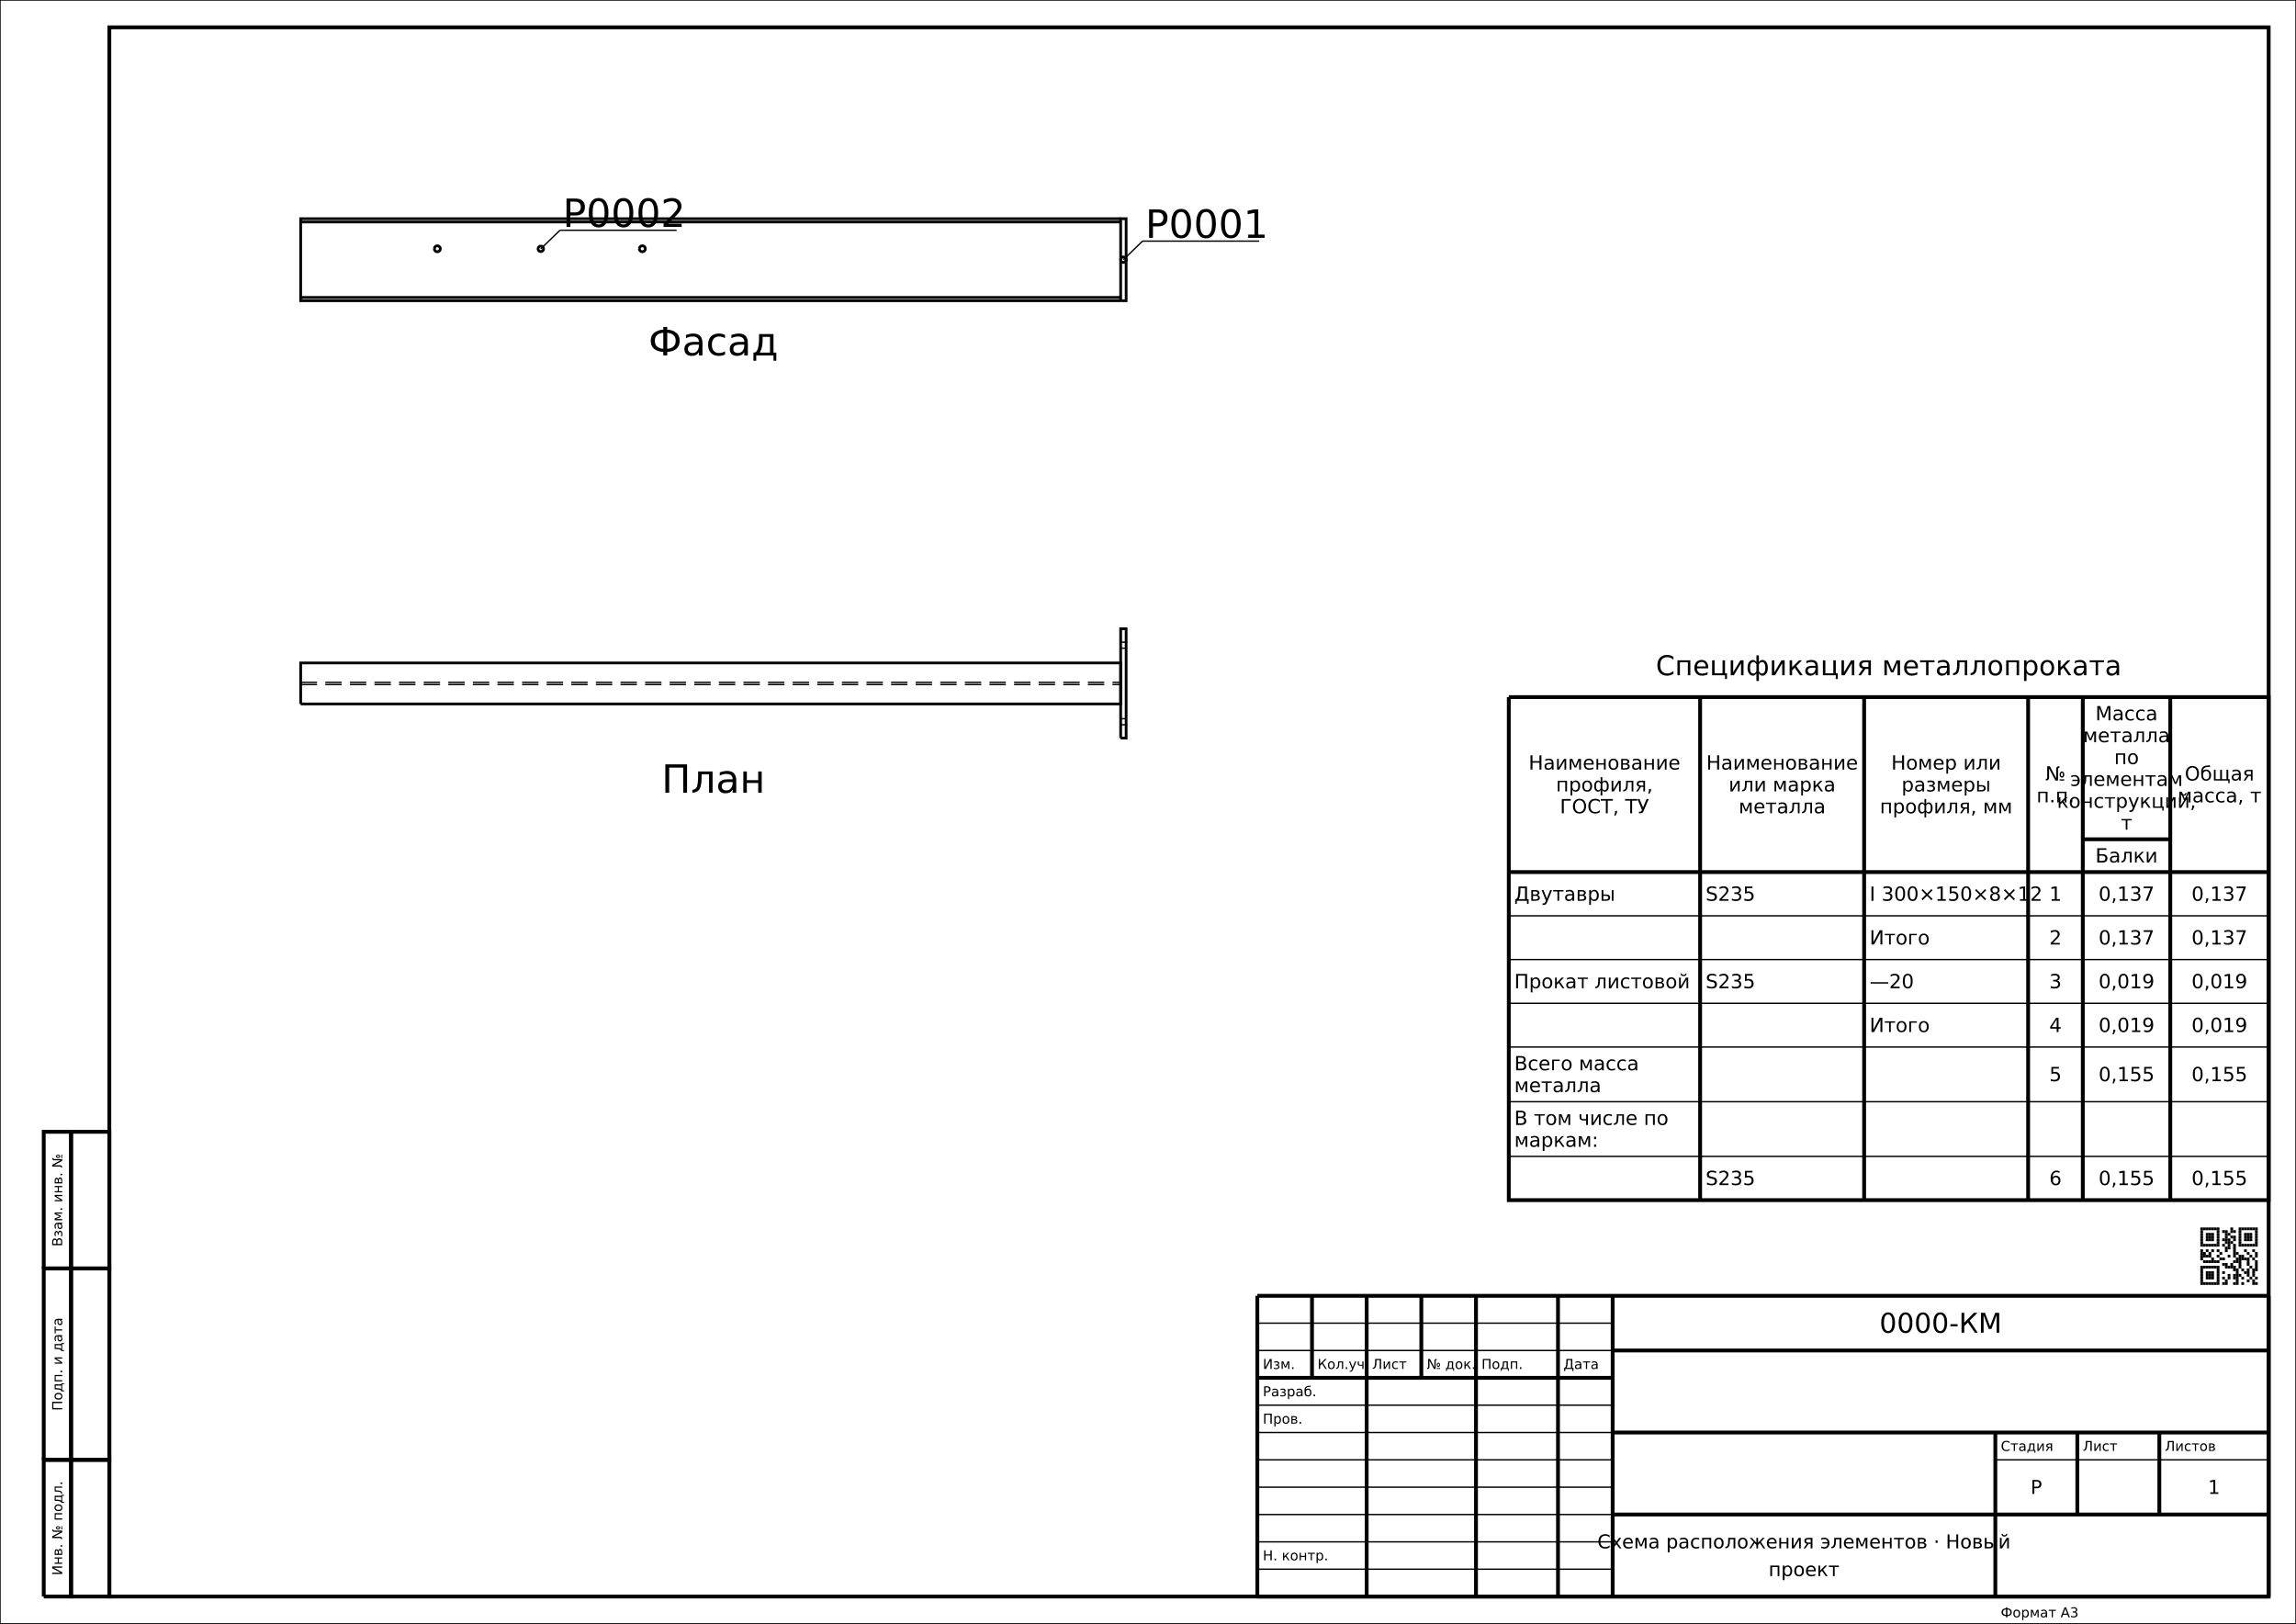
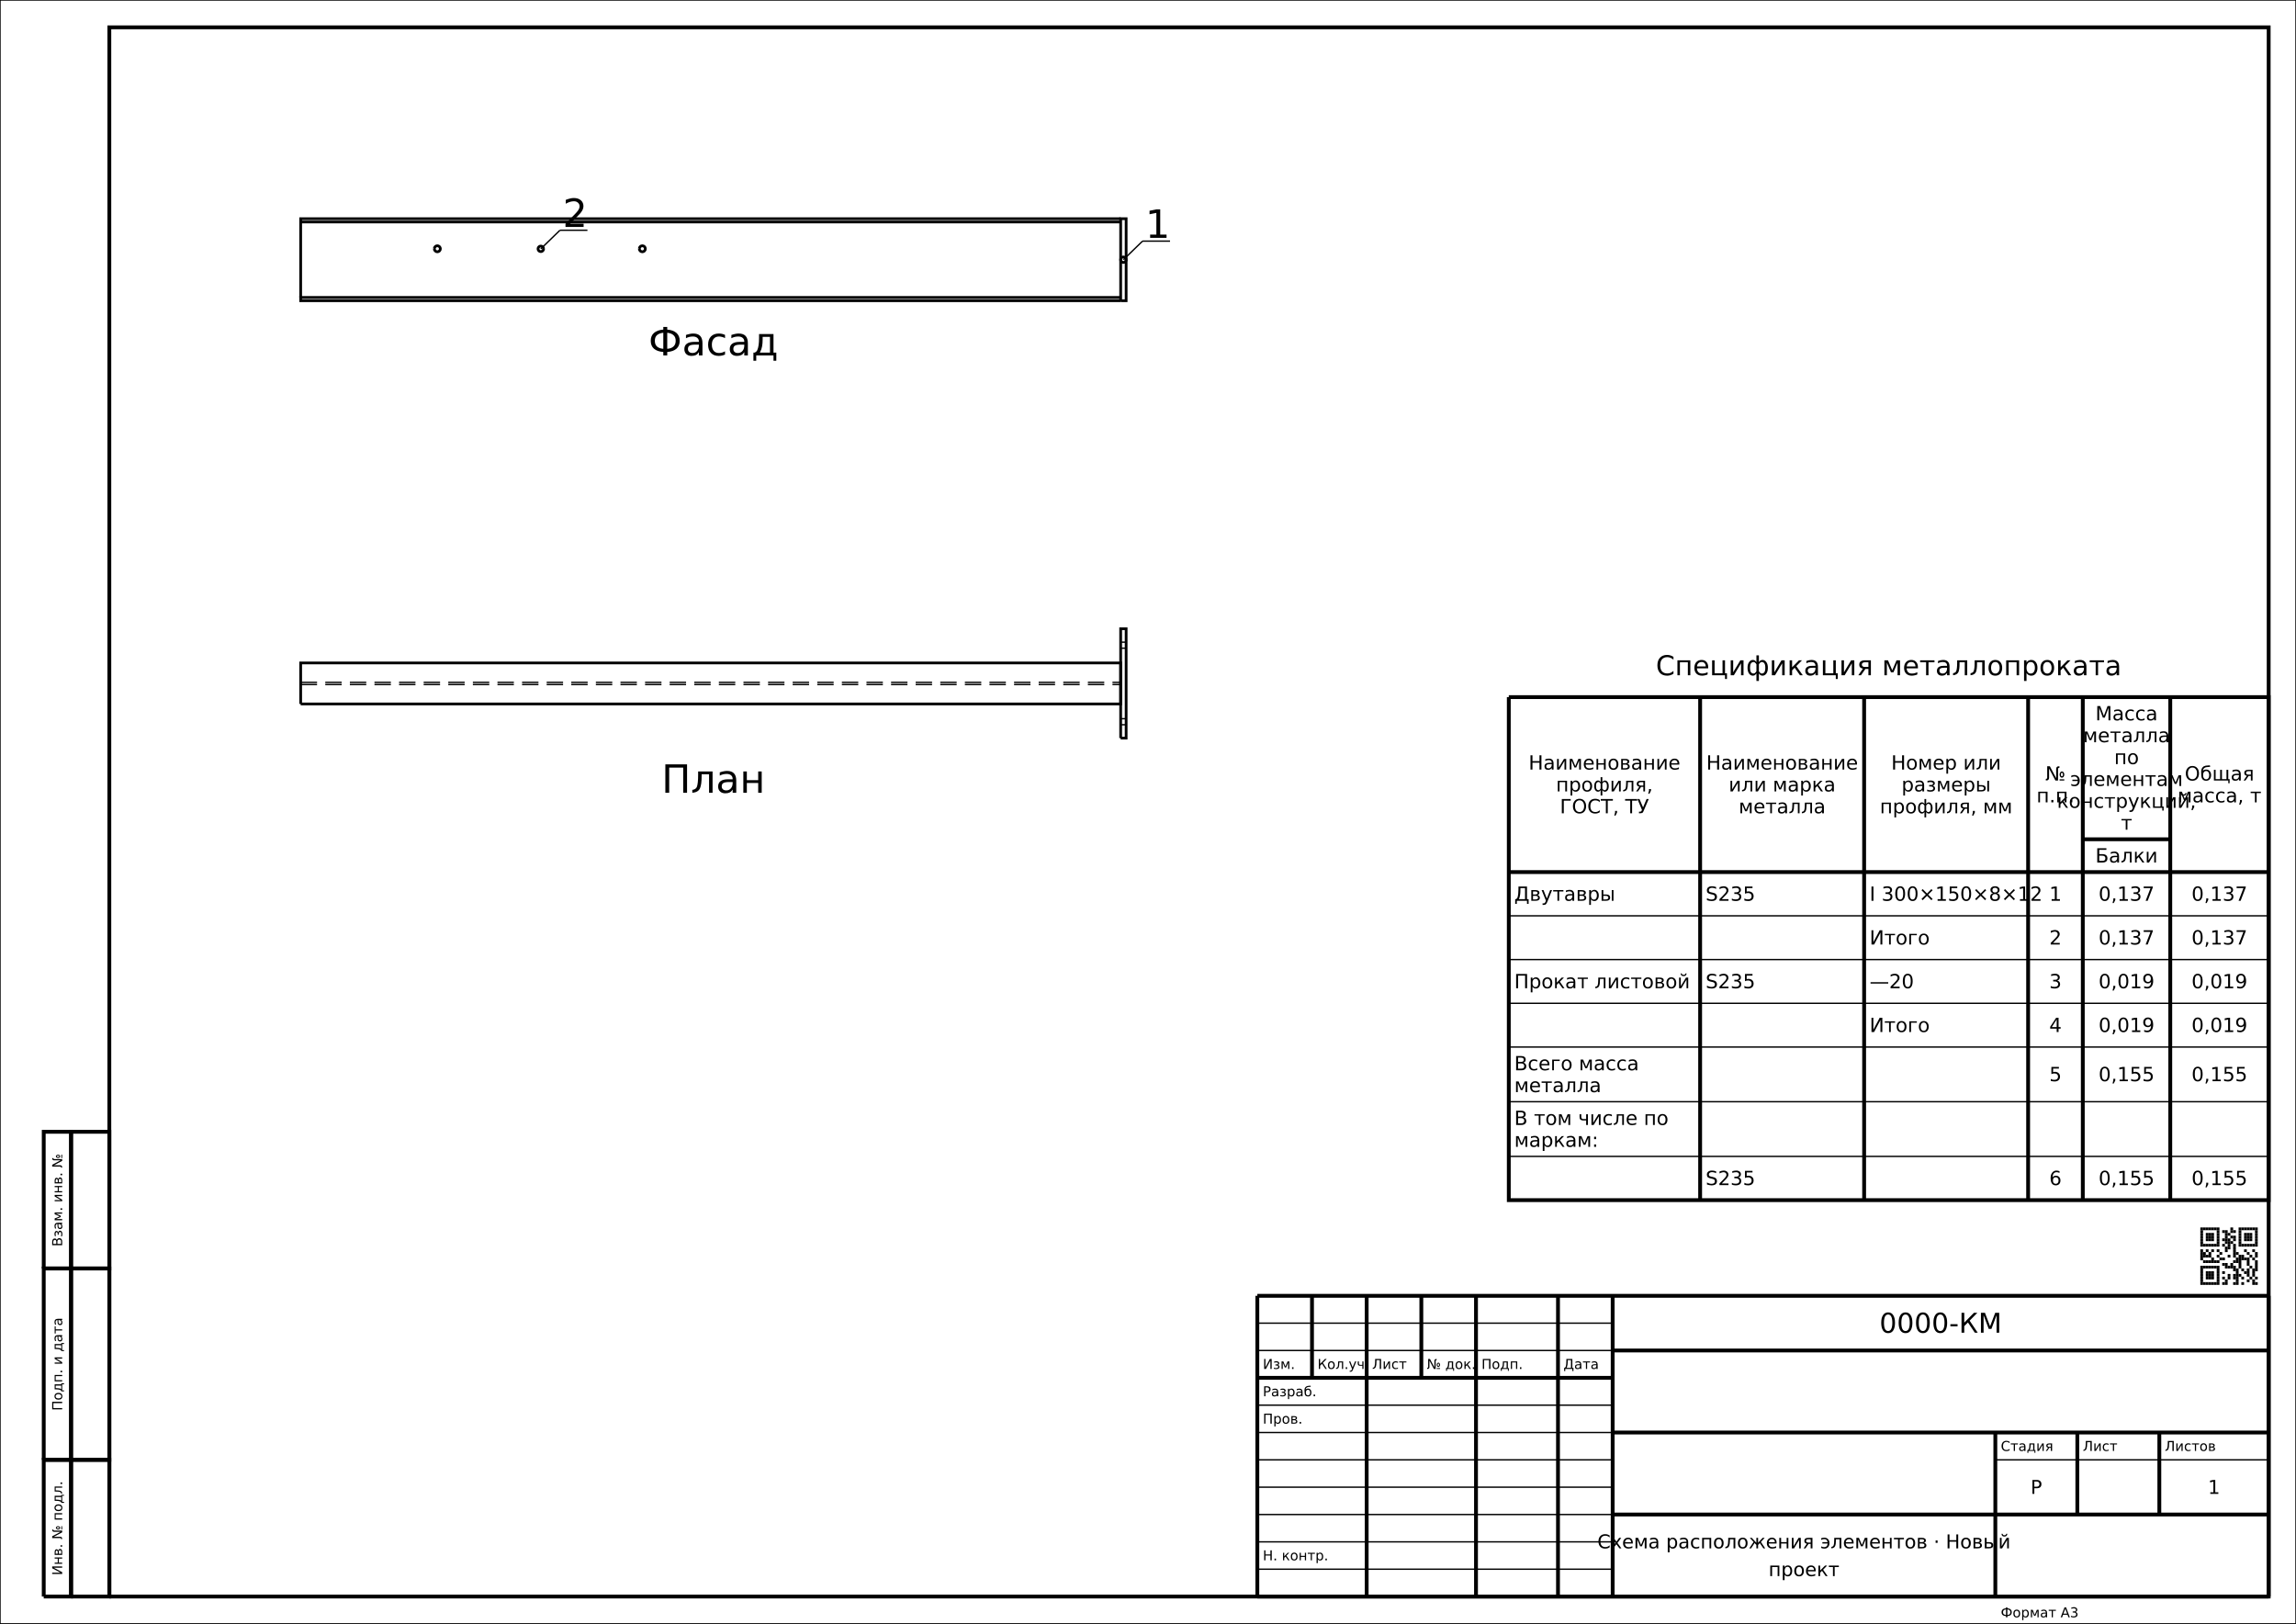
<svg xmlns="http://www.w3.org/2000/svg" width="420mm" height="297mm" viewBox="0 0 420 297" font-family="DejaVu Sans, Arial, sans-serif" data-drawing="901">
  <rect width="420" height="297" fill="#fff" />
  <polyline class="Thin" points="0,297 420,297 420,0 0,0 0,297" fill="none" stroke="#000" stroke-width="0.25" />
  <polyline class="Frame" points="20,292 415,292 415,5 20,5 20,292" fill="none" stroke="#000" stroke-width="0.7" />
  <polyline class="Frame" points="230,292 415,292" fill="none" stroke="#000" stroke-width="0.7" />
  <polyline class="Frame" points="415,292 415,237" fill="none" stroke="#000" stroke-width="0.7" />
  <polyline class="Frame" points="415,237 230,237" fill="none" stroke="#000" stroke-width="0.7" />
  <polyline class="Frame" points="230,237 230,292" fill="none" stroke="#000" stroke-width="0.7" />
  <polyline class="Thin" points="230,287 295,287" fill="none" stroke="#000" stroke-width="0.25" />
  <polyline class="Thin" points="230,282 295,282" fill="none" stroke="#000" stroke-width="0.25" />
  <polyline class="Thin" points="230,277 295,277" fill="none" stroke="#000" stroke-width="0.25" />
  <polyline class="Thin" points="230,272 295,272" fill="none" stroke="#000" stroke-width="0.25" />
  <polyline class="Thin" points="230,267 295,267" fill="none" stroke="#000" stroke-width="0.25" />
  <polyline class="Thin" points="230,262 295,262" fill="none" stroke="#000" stroke-width="0.25" />
  <polyline class="Thin" points="230,257 295,257" fill="none" stroke="#000" stroke-width="0.25" />
  <polyline class="Frame" points="230,252 295,252" fill="none" stroke="#000" stroke-width="0.7" />
  <polyline class="Thin" points="230,247 295,247" fill="none" stroke="#000" stroke-width="0.25" />
  <polyline class="Thin" points="230,242 295,242" fill="none" stroke="#000" stroke-width="0.25" />
  <polyline class="Frame" points="240,252 240,237" fill="none" stroke="#000" stroke-width="0.7" />
  <polyline class="Frame" points="260,252 260,237" fill="none" stroke="#000" stroke-width="0.7" />
  <polyline class="Frame" points="250,292 250,237" fill="none" stroke="#000" stroke-width="0.7" />
  <polyline class="Frame" points="270,292 270,237" fill="none" stroke="#000" stroke-width="0.7" />
  <polyline class="Frame" points="285,292 285,237" fill="none" stroke="#000" stroke-width="0.7" />
  <polyline class="Frame" points="295,292 295,237" fill="none" stroke="#000" stroke-width="0.7" />
  <polyline class="Frame" points="295,247 415,247" fill="none" stroke="#000" stroke-width="0.7" />
  <polyline class="Frame" points="295,262 415,262" fill="none" stroke="#000" stroke-width="0.7" />
  <polyline class="Thin" points="365,267 415,267" fill="none" stroke="#000" stroke-width="0.25" />
  <polyline class="Frame" points="295,277 415,277" fill="none" stroke="#000" stroke-width="0.7" />
  <polyline class="Frame" points="365,292 365,262" fill="none" stroke="#000" stroke-width="0.7" />
  <polyline class="Frame" points="380,277 380,262" fill="none" stroke="#000" stroke-width="0.7" />
  <polyline class="Frame" points="395,277 395,262" fill="none" stroke="#000" stroke-width="0.7" />
  <polyline class="Frame" points="8,292 13,292 13,267 8,267 8,292" fill="none" stroke="#000" stroke-width="0.7" />
  <polyline class="Frame" points="13,292 20,292 20,267 13,267 13,292" fill="none" stroke="#000" stroke-width="0.7" />
  <polyline class="Frame" points="8,267 13,267 13,232 8,232 8,267" fill="none" stroke="#000" stroke-width="0.7" />
  <polyline class="Frame" points="13,267 20,267 20,232 13,232 13,267" fill="none" stroke="#000" stroke-width="0.7" />
  <polyline class="Frame" points="8,232 13,232 13,207 8,207 8,232" fill="none" stroke="#000" stroke-width="0.7" />
  <polyline class="Frame" points="13,232 20,232 20,207 13,207 13,232" fill="none" stroke="#000" stroke-width="0.7" />
  <polyline class="Frame" points="381,153.5 397,153.5" fill="none" stroke="#000" stroke-width="0.7" />
  <polyline class="Frame" points="276,127.5 415,127.5 415,219.5 276,219.5 276,127.5" fill="none" stroke="#000" stroke-width="0.7" />
  <polyline class="Frame" points="276,159.5 415,159.5" fill="none" stroke="#000" stroke-width="0.7" />
  <polyline class="Frame" points="311,127.5 311,219.5" fill="none" stroke="#000" stroke-width="0.7" />
  <polyline class="Frame" points="341,127.5 341,219.5" fill="none" stroke="#000" stroke-width="0.7" />
  <polyline class="Frame" points="371,127.5 371,219.5" fill="none" stroke="#000" stroke-width="0.7" />
  <polyline class="Frame" points="381,127.5 381,219.5" fill="none" stroke="#000" stroke-width="0.7" />
  <polyline class="Frame" points="397,127.5 397,219.5" fill="none" stroke="#000" stroke-width="0.7" />
  <polyline class="Thin" points="276,167.5 415,167.5" fill="none" stroke="#000" stroke-width="0.25" />
  <polyline class="Thin" points="276,175.5 415,175.5" fill="none" stroke="#000" stroke-width="0.25" />
  <polyline class="Thin" points="276,183.5 415,183.5" fill="none" stroke="#000" stroke-width="0.25" />
  <polyline class="Thin" points="276,191.5 415,191.5" fill="none" stroke="#000" stroke-width="0.25" />
  <polyline class="Thin" points="276,201.5 415,201.5" fill="none" stroke="#000" stroke-width="0.25" />
  <polyline class="Thin" points="276,211.5 415,211.5" fill="none" stroke="#000" stroke-width="0.25" />
  <rect x="402.5" y="224.5" width="0.5" height="0.5" fill="#000" />
  <rect x="403" y="224.5" width="0.5" height="0.5" fill="#000" />
  <rect x="403.5" y="224.5" width="0.5" height="0.5" fill="#000" />
  <rect x="404" y="224.5" width="0.5" height="0.5" fill="#000" />
  <rect x="404.5" y="224.5" width="0.5" height="0.5" fill="#000" />
  <rect x="405" y="224.5" width="0.5" height="0.5" fill="#000" />
  <rect x="405.5" y="224.5" width="0.5" height="0.5" fill="#000" />
  <rect x="408" y="224.5" width="0.5" height="0.5" fill="#000" />
  <rect x="409.5" y="224.5" width="0.5" height="0.5" fill="#000" />
  <rect x="410" y="224.5" width="0.5" height="0.5" fill="#000" />
  <rect x="410.5" y="224.5" width="0.5" height="0.5" fill="#000" />
  <rect x="411" y="224.5" width="0.5" height="0.5" fill="#000" />
  <rect x="411.5" y="224.5" width="0.5" height="0.5" fill="#000" />
  <rect x="412" y="224.5" width="0.5" height="0.5" fill="#000" />
  <rect x="412.5" y="224.5" width="0.5" height="0.5" fill="#000" />
  <rect x="402.5" y="225" width="0.5" height="0.5" fill="#000" />
  <rect x="405.5" y="225" width="0.5" height="0.5" fill="#000" />
  <rect x="406.5" y="225" width="0.5" height="0.5" fill="#000" />
  <rect x="407" y="225" width="0.5" height="0.5" fill="#000" />
  <rect x="408" y="225" width="0.5" height="0.5" fill="#000" />
  <rect x="408.5" y="225" width="0.5" height="0.5" fill="#000" />
  <rect x="409.5" y="225" width="0.5" height="0.5" fill="#000" />
  <rect x="412.5" y="225" width="0.5" height="0.5" fill="#000" />
  <rect x="402.5" y="225.5" width="0.5" height="0.5" fill="#000" />
  <rect x="403.5" y="225.5" width="0.5" height="0.5" fill="#000" />
  <rect x="404" y="225.5" width="0.5" height="0.5" fill="#000" />
  <rect x="404.5" y="225.5" width="0.5" height="0.5" fill="#000" />
  <rect x="405.5" y="225.5" width="0.5" height="0.5" fill="#000" />
  <rect x="407" y="225.5" width="0.5" height="0.5" fill="#000" />
  <rect x="407.5" y="225.5" width="0.5" height="0.5" fill="#000" />
  <rect x="409.5" y="225.5" width="0.5" height="0.5" fill="#000" />
  <rect x="410.5" y="225.5" width="0.5" height="0.5" fill="#000" />
  <rect x="411" y="225.5" width="0.5" height="0.5" fill="#000" />
  <rect x="411.5" y="225.5" width="0.5" height="0.5" fill="#000" />
  <rect x="412.5" y="225.5" width="0.5" height="0.5" fill="#000" />
  <rect x="402.5" y="226" width="0.5" height="0.5" fill="#000" />
  <rect x="403.5" y="226" width="0.5" height="0.5" fill="#000" />
  <rect x="404" y="226" width="0.5" height="0.5" fill="#000" />
  <rect x="404.5" y="226" width="0.5" height="0.5" fill="#000" />
  <rect x="405.5" y="226" width="0.5" height="0.5" fill="#000" />
  <rect x="407" y="226" width="0.5" height="0.5" fill="#000" />
  <rect x="408" y="226" width="0.5" height="0.5" fill="#000" />
  <rect x="408.5" y="226" width="0.5" height="0.5" fill="#000" />
  <rect x="409.5" y="226" width="0.5" height="0.5" fill="#000" />
  <rect x="410.5" y="226" width="0.5" height="0.5" fill="#000" />
  <rect x="411" y="226" width="0.5" height="0.5" fill="#000" />
  <rect x="411.5" y="226" width="0.5" height="0.5" fill="#000" />
  <rect x="412.5" y="226" width="0.5" height="0.5" fill="#000" />
  <rect x="402.5" y="226.5" width="0.5" height="0.5" fill="#000" />
  <rect x="403.5" y="226.5" width="0.5" height="0.5" fill="#000" />
  <rect x="404" y="226.5" width="0.5" height="0.5" fill="#000" />
  <rect x="404.5" y="226.5" width="0.5" height="0.5" fill="#000" />
  <rect x="405.5" y="226.5" width="0.5" height="0.5" fill="#000" />
  <rect x="406.5" y="226.5" width="0.5" height="0.5" fill="#000" />
  <rect x="407" y="226.5" width="0.5" height="0.5" fill="#000" />
  <rect x="407.5" y="226.5" width="0.5" height="0.5" fill="#000" />
  <rect x="408.5" y="226.5" width="0.5" height="0.5" fill="#000" />
  <rect x="409.5" y="226.5" width="0.5" height="0.5" fill="#000" />
  <rect x="410.5" y="226.5" width="0.5" height="0.5" fill="#000" />
  <rect x="411" y="226.5" width="0.5" height="0.5" fill="#000" />
  <rect x="411.5" y="226.5" width="0.5" height="0.5" fill="#000" />
  <rect x="412.5" y="226.5" width="0.5" height="0.5" fill="#000" />
  <rect x="402.5" y="227" width="0.5" height="0.5" fill="#000" />
  <rect x="405.5" y="227" width="0.5" height="0.5" fill="#000" />
  <rect x="407" y="227" width="0.5" height="0.5" fill="#000" />
  <rect x="407.5" y="227" width="0.5" height="0.5" fill="#000" />
  <rect x="408" y="227" width="0.5" height="0.5" fill="#000" />
  <rect x="409.5" y="227" width="0.5" height="0.5" fill="#000" />
  <rect x="412.5" y="227" width="0.5" height="0.5" fill="#000" />
  <rect x="402.5" y="227.5" width="0.5" height="0.5" fill="#000" />
  <rect x="403" y="227.5" width="0.5" height="0.5" fill="#000" />
  <rect x="403.5" y="227.5" width="0.5" height="0.5" fill="#000" />
  <rect x="404" y="227.5" width="0.5" height="0.5" fill="#000" />
  <rect x="404.5" y="227.5" width="0.5" height="0.5" fill="#000" />
  <rect x="405" y="227.5" width="0.5" height="0.5" fill="#000" />
  <rect x="405.5" y="227.5" width="0.5" height="0.5" fill="#000" />
  <rect x="406.5" y="227.5" width="0.5" height="0.5" fill="#000" />
  <rect x="407.5" y="227.5" width="0.5" height="0.5" fill="#000" />
  <rect x="408.5" y="227.5" width="0.5" height="0.5" fill="#000" />
  <rect x="409.5" y="227.5" width="0.5" height="0.5" fill="#000" />
  <rect x="410" y="227.5" width="0.5" height="0.5" fill="#000" />
  <rect x="410.5" y="227.5" width="0.5" height="0.5" fill="#000" />
  <rect x="411" y="227.5" width="0.5" height="0.5" fill="#000" />
  <rect x="411.5" y="227.5" width="0.5" height="0.5" fill="#000" />
  <rect x="412" y="227.5" width="0.5" height="0.5" fill="#000" />
  <rect x="412.5" y="227.5" width="0.5" height="0.5" fill="#000" />
  <rect x="407" y="228" width="0.5" height="0.5" fill="#000" />
  <rect x="407.5" y="228" width="0.5" height="0.5" fill="#000" />
  <rect x="408.5" y="228" width="0.5" height="0.5" fill="#000" />
  <rect x="402.5" y="228.5" width="0.5" height="0.5" fill="#000" />
  <rect x="403.5" y="228.5" width="0.5" height="0.5" fill="#000" />
  <rect x="404.5" y="228.5" width="0.5" height="0.5" fill="#000" />
  <rect x="405.5" y="228.5" width="0.5" height="0.5" fill="#000" />
  <rect x="407" y="228.5" width="0.5" height="0.5" fill="#000" />
  <rect x="408.5" y="228.5" width="0.5" height="0.5" fill="#000" />
  <rect x="410.5" y="228.5" width="0.5" height="0.5" fill="#000" />
  <rect x="412" y="228.5" width="0.5" height="0.5" fill="#000" />
  <rect x="402.5" y="229" width="0.5" height="0.5" fill="#000" />
  <rect x="403" y="229" width="0.5" height="0.5" fill="#000" />
  <rect x="404" y="229" width="0.5" height="0.5" fill="#000" />
  <rect x="406" y="229" width="0.5" height="0.5" fill="#000" />
  <rect x="408.5" y="229" width="0.5" height="0.5" fill="#000" />
  <rect x="409" y="229" width="0.5" height="0.5" fill="#000" />
  <rect x="411" y="229" width="0.5" height="0.5" fill="#000" />
  <rect x="412.5" y="229" width="0.5" height="0.5" fill="#000" />
  <rect x="402.5" y="229.5" width="0.5" height="0.5" fill="#000" />
  <rect x="403" y="229.5" width="0.5" height="0.5" fill="#000" />
  <rect x="403.5" y="229.5" width="0.5" height="0.5" fill="#000" />
  <rect x="404" y="229.5" width="0.5" height="0.5" fill="#000" />
  <rect x="405.5" y="229.5" width="0.5" height="0.5" fill="#000" />
  <rect x="407.5" y="229.5" width="0.5" height="0.5" fill="#000" />
  <rect x="408.5" y="229.5" width="0.5" height="0.5" fill="#000" />
  <rect x="409.5" y="229.5" width="0.5" height="0.5" fill="#000" />
  <rect x="410" y="229.5" width="0.5" height="0.5" fill="#000" />
  <rect x="411.5" y="229.5" width="0.5" height="0.5" fill="#000" />
  <rect x="412.5" y="229.5" width="0.5" height="0.5" fill="#000" />
  <rect x="402.5" y="230" width="0.5" height="0.5" fill="#000" />
  <rect x="404.5" y="230" width="0.5" height="0.5" fill="#000" />
  <rect x="406" y="230" width="0.5" height="0.5" fill="#000" />
  <rect x="406.5" y="230" width="0.5" height="0.5" fill="#000" />
  <rect x="409" y="230" width="0.5" height="0.5" fill="#000" />
  <rect x="409.5" y="230" width="0.5" height="0.5" fill="#000" />
  <rect x="410" y="230" width="0.5" height="0.5" fill="#000" />
  <rect x="410.5" y="230" width="0.5" height="0.5" fill="#000" />
  <rect x="411" y="230" width="0.5" height="0.5" fill="#000" />
  <rect x="412" y="230" width="0.5" height="0.5" fill="#000" />
  <rect x="403" y="230.5" width="0.5" height="0.5" fill="#000" />
  <rect x="403.5" y="230.5" width="0.5" height="0.5" fill="#000" />
  <rect x="404" y="230.5" width="0.5" height="0.5" fill="#000" />
  <rect x="404.5" y="230.5" width="0.5" height="0.5" fill="#000" />
  <rect x="405" y="230.5" width="0.5" height="0.5" fill="#000" />
  <rect x="405.5" y="230.5" width="0.5" height="0.5" fill="#000" />
  <rect x="408.5" y="230.5" width="0.5" height="0.5" fill="#000" />
  <rect x="409" y="230.5" width="0.5" height="0.5" fill="#000" />
  <rect x="409.5" y="230.5" width="0.5" height="0.5" fill="#000" />
  <rect x="411" y="230.5" width="0.5" height="0.5" fill="#000" />
  <rect x="412.5" y="230.5" width="0.5" height="0.5" fill="#000" />
  <rect x="406.5" y="231" width="0.5" height="0.5" fill="#000" />
  <rect x="407" y="231" width="0.5" height="0.5" fill="#000" />
  <rect x="408" y="231" width="0.5" height="0.5" fill="#000" />
  <rect x="409.5" y="231" width="0.5" height="0.5" fill="#000" />
  <rect x="411" y="231" width="0.5" height="0.5" fill="#000" />
  <rect x="412.5" y="231" width="0.5" height="0.5" fill="#000" />
  <rect x="402.5" y="231.5" width="0.5" height="0.5" fill="#000" />
  <rect x="403" y="231.5" width="0.5" height="0.5" fill="#000" />
  <rect x="403.5" y="231.5" width="0.5" height="0.5" fill="#000" />
  <rect x="404" y="231.5" width="0.5" height="0.5" fill="#000" />
  <rect x="404.5" y="231.5" width="0.5" height="0.5" fill="#000" />
  <rect x="405" y="231.5" width="0.5" height="0.5" fill="#000" />
  <rect x="405.5" y="231.5" width="0.5" height="0.5" fill="#000" />
  <rect x="407" y="231.5" width="0.5" height="0.5" fill="#000" />
  <rect x="407.5" y="231.5" width="0.5" height="0.5" fill="#000" />
  <rect x="408" y="231.5" width="0.5" height="0.5" fill="#000" />
  <rect x="408.5" y="231.5" width="0.5" height="0.5" fill="#000" />
  <rect x="409.5" y="231.5" width="0.5" height="0.5" fill="#000" />
  <rect x="411.5" y="231.5" width="0.5" height="0.5" fill="#000" />
  <rect x="412.5" y="231.5" width="0.5" height="0.5" fill="#000" />
  <rect x="402.5" y="232" width="0.5" height="0.5" fill="#000" />
  <rect x="405.5" y="232" width="0.5" height="0.5" fill="#000" />
  <rect x="408.5" y="232" width="0.5" height="0.5" fill="#000" />
  <rect x="409" y="232" width="0.5" height="0.5" fill="#000" />
  <rect x="410" y="232" width="0.5" height="0.5" fill="#000" />
  <rect x="411" y="232" width="0.5" height="0.5" fill="#000" />
  <rect x="412" y="232" width="0.5" height="0.5" fill="#000" />
  <rect x="412.5" y="232" width="0.5" height="0.5" fill="#000" />
  <rect x="402.5" y="232.5" width="0.5" height="0.5" fill="#000" />
  <rect x="403.5" y="232.5" width="0.5" height="0.5" fill="#000" />
  <rect x="404" y="232.5" width="0.5" height="0.5" fill="#000" />
  <rect x="404.5" y="232.5" width="0.5" height="0.5" fill="#000" />
  <rect x="405.5" y="232.5" width="0.5" height="0.5" fill="#000" />
  <rect x="406.5" y="232.5" width="0.5" height="0.5" fill="#000" />
  <rect x="409" y="232.5" width="0.5" height="0.5" fill="#000" />
  <rect x="410.5" y="232.5" width="0.5" height="0.5" fill="#000" />
  <rect x="411" y="232.5" width="0.5" height="0.5" fill="#000" />
  <rect x="412" y="232.5" width="0.5" height="0.5" fill="#000" />
  <rect x="402.5" y="233" width="0.5" height="0.5" fill="#000" />
  <rect x="403.5" y="233" width="0.5" height="0.5" fill="#000" />
  <rect x="404" y="233" width="0.5" height="0.5" fill="#000" />
  <rect x="404.5" y="233" width="0.5" height="0.5" fill="#000" />
  <rect x="405.5" y="233" width="0.5" height="0.5" fill="#000" />
  <rect x="407.5" y="233" width="0.5" height="0.5" fill="#000" />
  <rect x="408.5" y="233" width="0.5" height="0.5" fill="#000" />
  <rect x="409" y="233" width="0.5" height="0.5" fill="#000" />
  <rect x="409.5" y="233" width="0.5" height="0.5" fill="#000" />
  <rect x="411" y="233" width="0.5" height="0.5" fill="#000" />
  <rect x="412" y="233" width="0.5" height="0.5" fill="#000" />
  <rect x="402.5" y="233.5" width="0.5" height="0.5" fill="#000" />
  <rect x="403.5" y="233.5" width="0.5" height="0.5" fill="#000" />
  <rect x="404" y="233.5" width="0.5" height="0.5" fill="#000" />
  <rect x="404.5" y="233.5" width="0.5" height="0.5" fill="#000" />
  <rect x="405.5" y="233.5" width="0.5" height="0.5" fill="#000" />
  <rect x="406.5" y="233.5" width="0.5" height="0.5" fill="#000" />
  <rect x="407.5" y="233.5" width="0.5" height="0.5" fill="#000" />
  <rect x="408.5" y="233.5" width="0.5" height="0.5" fill="#000" />
  <rect x="409" y="233.5" width="0.5" height="0.5" fill="#000" />
  <rect x="410" y="233.5" width="0.5" height="0.5" fill="#000" />
  <rect x="411.5" y="233.5" width="0.5" height="0.5" fill="#000" />
  <rect x="412.5" y="233.5" width="0.5" height="0.5" fill="#000" />
  <rect x="402.5" y="234" width="0.5" height="0.5" fill="#000" />
  <rect x="405.5" y="234" width="0.5" height="0.5" fill="#000" />
  <rect x="407" y="234" width="0.5" height="0.5" fill="#000" />
  <rect x="409" y="234" width="0.5" height="0.5" fill="#000" />
  <rect x="411" y="234" width="0.5" height="0.5" fill="#000" />
  <rect x="412" y="234" width="0.5" height="0.5" fill="#000" />
  <rect x="402.5" y="234.5" width="0.5" height="0.5" fill="#000" />
  <rect x="403" y="234.5" width="0.5" height="0.5" fill="#000" />
  <rect x="403.5" y="234.5" width="0.5" height="0.5" fill="#000" />
  <rect x="404" y="234.5" width="0.5" height="0.5" fill="#000" />
  <rect x="404.5" y="234.5" width="0.5" height="0.5" fill="#000" />
  <rect x="405" y="234.5" width="0.5" height="0.5" fill="#000" />
  <rect x="405.5" y="234.5" width="0.5" height="0.5" fill="#000" />
  <rect x="406.5" y="234.5" width="0.5" height="0.5" fill="#000" />
  <rect x="407" y="234.5" width="0.5" height="0.5" fill="#000" />
  <rect x="408.5" y="234.5" width="0.5" height="0.5" fill="#000" />
  <rect x="409" y="234.5" width="0.5" height="0.5" fill="#000" />
  <rect x="410" y="234.5" width="0.5" height="0.5" fill="#000" />
  <rect x="412" y="234.5" width="0.5" height="0.5" fill="#000" />
  <rect x="412.5" y="234.5" width="0.5" height="0.5" fill="#000" />
  <g class="view" data-view="1">
    <polyline class="Hidden" data-object="8" points="204.999,55 204.999,40" fill="none" stroke="#000" stroke-width="0.25" stroke-dasharray="3 1.5" />
    <polyline class="Visible" data-object="8" points="204.999,55 55,55 55,54.4 204.999,54.4" fill="none" stroke="#000" stroke-width="0.5" />
    <polyline class="Visible" data-object="8" points="55,54.4 55,40 204.999,40" fill="none" stroke="#000" stroke-width="0.5" />
    <polyline class="Visible" data-object="8" points="55,40.6 204.999,40.6" fill="none" stroke="#000" stroke-width="0.5" />
    <polyline class="Visible" data-object="8" points="79.45,45.502 79.491,45.291 79.609,45.113 79.787,44.993 80,44.95 80.21,44.992 80.388,45.111 80.508,45.288 80.55,45.498 80.509,45.709 80.391,45.887 80.213,46.007 80.003,46.05 79.793,46.01 79.612,45.889 79.492,45.712 79.45,45.502" fill="none" stroke="#000" stroke-width="0.5" />
    <polyline class="Visible" data-object="8" points="116.95,45.502 116.992,45.712 117.112,45.889 117.293,46.01 117.503,46.05 117.713,46.007 117.891,45.887 118.009,45.709 118.05,45.498 118.006,45.285 117.886,45.108 117.707,44.99 117.497,44.95 117.287,44.993 117.109,45.113 116.991,45.291 116.95,45.502" fill="none" stroke="#000" stroke-width="0.5" />
    <polyline class="Visible" data-object="11" points="205,55 205,40 206,40 206,55 205,55" fill="none" stroke="#000" stroke-width="0.5" />
    <polyline class="Visible" points="99.429,45.511 99.425,45.446 99.412,45.382 99.391,45.32 99.362,45.261 99.326,45.207 99.282,45.158 99.233,45.115 99.179,45.078 99.12,45.05 99.058,45.028 98.994,45.016 98.929,45.011 98.864,45.016 98.8,45.028 98.738,45.05 98.679,45.078 98.625,45.115 98.575,45.158 98.532,45.207 98.496,45.261 98.467,45.32 98.446,45.382 98.433,45.446 98.429,45.511 98.433,45.577 98.446,45.641 98.467,45.703 98.496,45.761 98.532,45.816 98.575,45.865 98.625,45.908 98.679,45.944 98.738,45.973 98.8,45.994 98.864,46.007 98.929,46.011 98.994,46.007 99.058,45.994 99.12,45.973 99.179,45.944 99.233,45.908 99.282,45.865 99.326,45.816 99.362,45.761 99.391,45.703 99.412,45.641 99.425,45.577 99.429,45.511" fill="none" stroke="#000" stroke-width="0.5" />
    <polyline class="Visible" points="206,47.5 205.996,47.435 205.983,47.371 205.962,47.309 205.933,47.25 205.897,47.196 205.854,47.146 205.804,47.103 205.75,47.067 205.691,47.038 205.629,47.017 205.565,47.004 205.5,47 205.435,47.004 205.371,47.017 205.309,47.038 205.25,47.067 205.196,47.103 205.146,47.146 205.103,47.196 205.067,47.25 205.038,47.309 205.017,47.371 205.004,47.435 205,47.5 205.004,47.565 205.017,47.629 205.038,47.691 205.067,47.75 205.103,47.804 205.146,47.854 205.196,47.897 205.25,47.933 205.309,47.962 205.371,47.983 205.435,47.996 205.5,48 205.565,47.996 205.629,47.983 205.691,47.962 205.75,47.933 205.804,47.897 205.854,47.854 205.897,47.804 205.933,47.75 205.962,47.691 205.983,47.629 205.996,47.565 206,47.5" fill="none" stroke="#000" stroke-width="0.5" />
    <polyline class="Thin" data-object="8" points="98.929,45.511 102.429,42.111" fill="none" stroke="#000" stroke-width="0.25" />
-     <polyline class="Thin" data-object="8" points="102.429,42.111 123.772,42.111" fill="none" stroke="#000" stroke-width="0.25" />
+     <polyline class="Thin" data-object="8" points="102.429,42.111 107.457,42.111" fill="none" stroke="#000" stroke-width="0.25" />
    <polyline class="Thin" data-object="11" points="205.5,47.5 209,44.1" fill="none" stroke="#000" stroke-width="0.25" />
-     <polyline class="Thin" data-object="11" points="209,44.1 230.343,44.1" fill="none" stroke="#000" stroke-width="0.25" />
+     <polyline class="Thin" data-object="11" points="209,44.1 214.029,44.1" fill="none" stroke="#000" stroke-width="0.25" />
    <text x="130.5" y="65" font-size="7.143" text-anchor="middle" fill="#000">Фасад</text>
-     <text x="102.929" y="41.511" font-size="7.143" text-anchor="start" fill="#000" data-object="8">P0002</text>
-     <text x="209.5" y="43.5" font-size="7.143" text-anchor="start" fill="#000" data-object="11">P0001</text>
+     <text x="102.929" y="41.511" font-size="7.143" text-anchor="start" fill="#000" data-object="8">2</text>
+     <text x="209.5" y="43.5" font-size="7.143" text-anchor="start" fill="#000" data-object="11">1</text>
  </g>
  <g class="view" data-view="2">
    <polyline class="Hidden" data-object="8" points="55,125.2 205,125.2" fill="none" stroke="#000" stroke-width="0.25" stroke-dasharray="3 1.5" />
    <polyline class="Hidden" data-object="8" points="55,124.8 205,124.8" fill="none" stroke="#000" stroke-width="0.25" stroke-dasharray="3 1.5" />
    <polyline class="Hidden" data-object="11" points="205,132.55 206,132.55" fill="none" stroke="#000" stroke-width="0.25" stroke-dasharray="3 1.5" />
    <polyline class="Hidden" data-object="11" points="205,131.45 206,131.45" fill="none" stroke="#000" stroke-width="0.25" stroke-dasharray="3 1.5" />
    <polyline class="Hidden" data-object="11" points="205,118.55 206,118.55" fill="none" stroke="#000" stroke-width="0.25" stroke-dasharray="3 1.5" />
    <polyline class="Hidden" data-object="11" points="205,117.45 206,117.45" fill="none" stroke="#000" stroke-width="0.25" stroke-dasharray="3 1.5" />
    <polyline class="Visible" data-object="8" points="55,128.75 55,121.25 205,121.25 205,128.75 55,128.75" fill="none" stroke="#000" stroke-width="0.5" />
    <polyline class="Visible" data-object="11" points="205,135 205,115 206,115 206,135 205,135" fill="none" stroke="#000" stroke-width="0.5" />
    <text x="130.5" y="145" font-size="7.143" text-anchor="middle" fill="#000">План</text>
  </g>
  <text x="231" y="250.375" font-size="2.5" text-anchor="start" fill="#000">Изм.</text>
  <text x="241" y="250.375" font-size="2.5" text-anchor="start" fill="#000">Кол.уч</text>
  <text x="251" y="250.375" font-size="2.5" text-anchor="start" fill="#000">Лист</text>
  <text x="261" y="250.375" font-size="2.5" text-anchor="start" fill="#000">№ док.</text>
  <text x="271" y="250.375" font-size="2.5" text-anchor="start" fill="#000">Подп.</text>
  <text x="286" y="250.375" font-size="2.5" text-anchor="start" fill="#000">Дата</text>
  <text x="231" y="255.375" font-size="2.5" text-anchor="start" fill="#000">Разраб.</text>
  <text x="231" y="260.375" font-size="2.5" text-anchor="start" fill="#000">Пров.</text>
  <text x="231" y="285.375" font-size="2.5" text-anchor="start" fill="#000">Н. контр.</text>
  <text x="366" y="265.375" font-size="2.5" text-anchor="start" fill="#000">Стадия</text>
  <text x="381" y="265.375" font-size="2.5" text-anchor="start" fill="#000">Лист</text>
  <text x="396" y="265.375" font-size="2.5" text-anchor="start" fill="#000">Листов</text>
  <text x="355" y="243.75" font-size="5" text-anchor="middle" fill="#000">0000-КМ</text>
  <text x="330" y="283.188" font-size="3.5" text-anchor="middle" fill="#000">Схема расположения элементов · Новый</text>
  <text x="330" y="288.263" font-size="3.5" text-anchor="middle" fill="#000">проект</text>
  <text x="372.5" y="273.225" font-size="3.5" text-anchor="middle" fill="#000">Р</text>
  <text x="405" y="273.225" font-size="3.5" text-anchor="middle" fill="#000">1</text>
  <text x="366" y="295.8" font-size="2.5" text-anchor="start" fill="#000">Формат A3</text>
  <text x="11.375" y="279.5" font-size="2.5" text-anchor="middle" fill="#000" transform="rotate(-90 11.375 279.5)">Инв. № подл.</text>
  <text x="11.375" y="249.5" font-size="2.5" text-anchor="middle" fill="#000" transform="rotate(-90 11.375 249.5)">Подп. и дата</text>
  <text x="11.375" y="219.5" font-size="2.5" text-anchor="middle" fill="#000" transform="rotate(-90 11.375 219.5)">Взам. инв. №</text>
  <text x="345.5" y="123.5" font-size="5" text-anchor="middle" fill="#000">Спецификация металлопроката</text>
  <text x="293.5" y="140.75" font-size="3.571" text-anchor="middle" fill="#000">Наименование</text>
  <text x="293.5" y="144.75" font-size="3.571" text-anchor="middle" fill="#000">профиля,</text>
  <text x="293.5" y="148.75" font-size="3.571" text-anchor="middle" fill="#000">ГОСТ, ТУ</text>
  <text x="326" y="140.75" font-size="3.571" text-anchor="middle" fill="#000">Наименование</text>
  <text x="326" y="144.75" font-size="3.571" text-anchor="middle" fill="#000">или марка</text>
  <text x="326" y="148.75" font-size="3.571" text-anchor="middle" fill="#000">металла</text>
  <text x="356" y="140.75" font-size="3.571" text-anchor="middle" fill="#000">Номер или</text>
  <text x="356" y="144.75" font-size="3.571" text-anchor="middle" fill="#000">размеры</text>
  <text x="356" y="148.75" font-size="3.571" text-anchor="middle" fill="#000">профиля, мм</text>
  <text x="376" y="142.75" font-size="3.571" text-anchor="middle" fill="#000">№</text>
  <text x="376" y="146.75" font-size="3.571" text-anchor="middle" fill="#000">п.п.</text>
  <text x="389" y="157.75" font-size="3.571" text-anchor="middle" fill="#000">Балки</text>
  <text x="406" y="142.75" font-size="3.571" text-anchor="middle" fill="#000">Общая</text>
  <text x="406" y="146.75" font-size="3.571" text-anchor="middle" fill="#000">масса, т</text>
  <text x="389" y="131.75" font-size="3.571" text-anchor="middle" fill="#000">Масса</text>
  <text x="389" y="135.75" font-size="3.571" text-anchor="middle" fill="#000">металла</text>
  <text x="389" y="139.75" font-size="3.571" text-anchor="middle" fill="#000">по</text>
  <text x="389" y="143.75" font-size="3.571" text-anchor="middle" fill="#000">элементам</text>
  <text x="389" y="147.75" font-size="3.571" text-anchor="middle" fill="#000">конструкций,</text>
  <text x="389" y="151.75" font-size="3.571" text-anchor="middle" fill="#000">т</text>
  <text x="277" y="164.75" font-size="3.571" text-anchor="start" fill="#000">Двутавры</text>
  <text x="312" y="164.75" font-size="3.571" text-anchor="start" fill="#000">S235</text>
  <text x="342" y="164.75" font-size="3.571" text-anchor="start" fill="#000">I 300×150×8×12</text>
  <text x="376" y="164.75" font-size="3.571" text-anchor="middle" fill="#000">1</text>
  <text x="389" y="164.75" font-size="3.571" text-anchor="middle" fill="#000">0,137</text>
  <text x="406" y="164.75" font-size="3.571" text-anchor="middle" fill="#000">0,137</text>
  <text x="342" y="172.75" font-size="3.571" text-anchor="start" fill="#000">Итого</text>
  <text x="376" y="172.75" font-size="3.571" text-anchor="middle" fill="#000">2</text>
  <text x="389" y="172.75" font-size="3.571" text-anchor="middle" fill="#000">0,137</text>
  <text x="406" y="172.75" font-size="3.571" text-anchor="middle" fill="#000">0,137</text>
  <text x="277" y="180.75" font-size="3.571" text-anchor="start" fill="#000">Прокат листовой</text>
  <text x="312" y="180.75" font-size="3.571" text-anchor="start" fill="#000">S235</text>
  <text x="342" y="180.75" font-size="3.571" text-anchor="start" fill="#000">—20</text>
  <text x="376" y="180.75" font-size="3.571" text-anchor="middle" fill="#000">3</text>
  <text x="389" y="180.75" font-size="3.571" text-anchor="middle" fill="#000">0,019</text>
  <text x="406" y="180.75" font-size="3.571" text-anchor="middle" fill="#000">0,019</text>
  <text x="342" y="188.75" font-size="3.571" text-anchor="start" fill="#000">Итого</text>
  <text x="376" y="188.75" font-size="3.571" text-anchor="middle" fill="#000">4</text>
  <text x="389" y="188.75" font-size="3.571" text-anchor="middle" fill="#000">0,019</text>
  <text x="406" y="188.75" font-size="3.571" text-anchor="middle" fill="#000">0,019</text>
  <text x="277" y="195.75" font-size="3.571" text-anchor="start" fill="#000">Всего масса</text>
  <text x="277" y="199.75" font-size="3.571" text-anchor="start" fill="#000">металла</text>
  <text x="376" y="197.75" font-size="3.571" text-anchor="middle" fill="#000">5</text>
  <text x="389" y="197.75" font-size="3.571" text-anchor="middle" fill="#000">0,155</text>
  <text x="406" y="197.75" font-size="3.571" text-anchor="middle" fill="#000">0,155</text>
  <text x="277" y="205.75" font-size="3.571" text-anchor="start" fill="#000">В том числе по</text>
  <text x="277" y="209.75" font-size="3.571" text-anchor="start" fill="#000">маркам:</text>
  <text x="312" y="216.75" font-size="3.571" text-anchor="start" fill="#000">S235</text>
  <text x="376" y="216.75" font-size="3.571" text-anchor="middle" fill="#000">6</text>
  <text x="389" y="216.75" font-size="3.571" text-anchor="middle" fill="#000">0,155</text>
  <text x="406" y="216.75" font-size="3.571" text-anchor="middle" fill="#000">0,155</text>
</svg>
